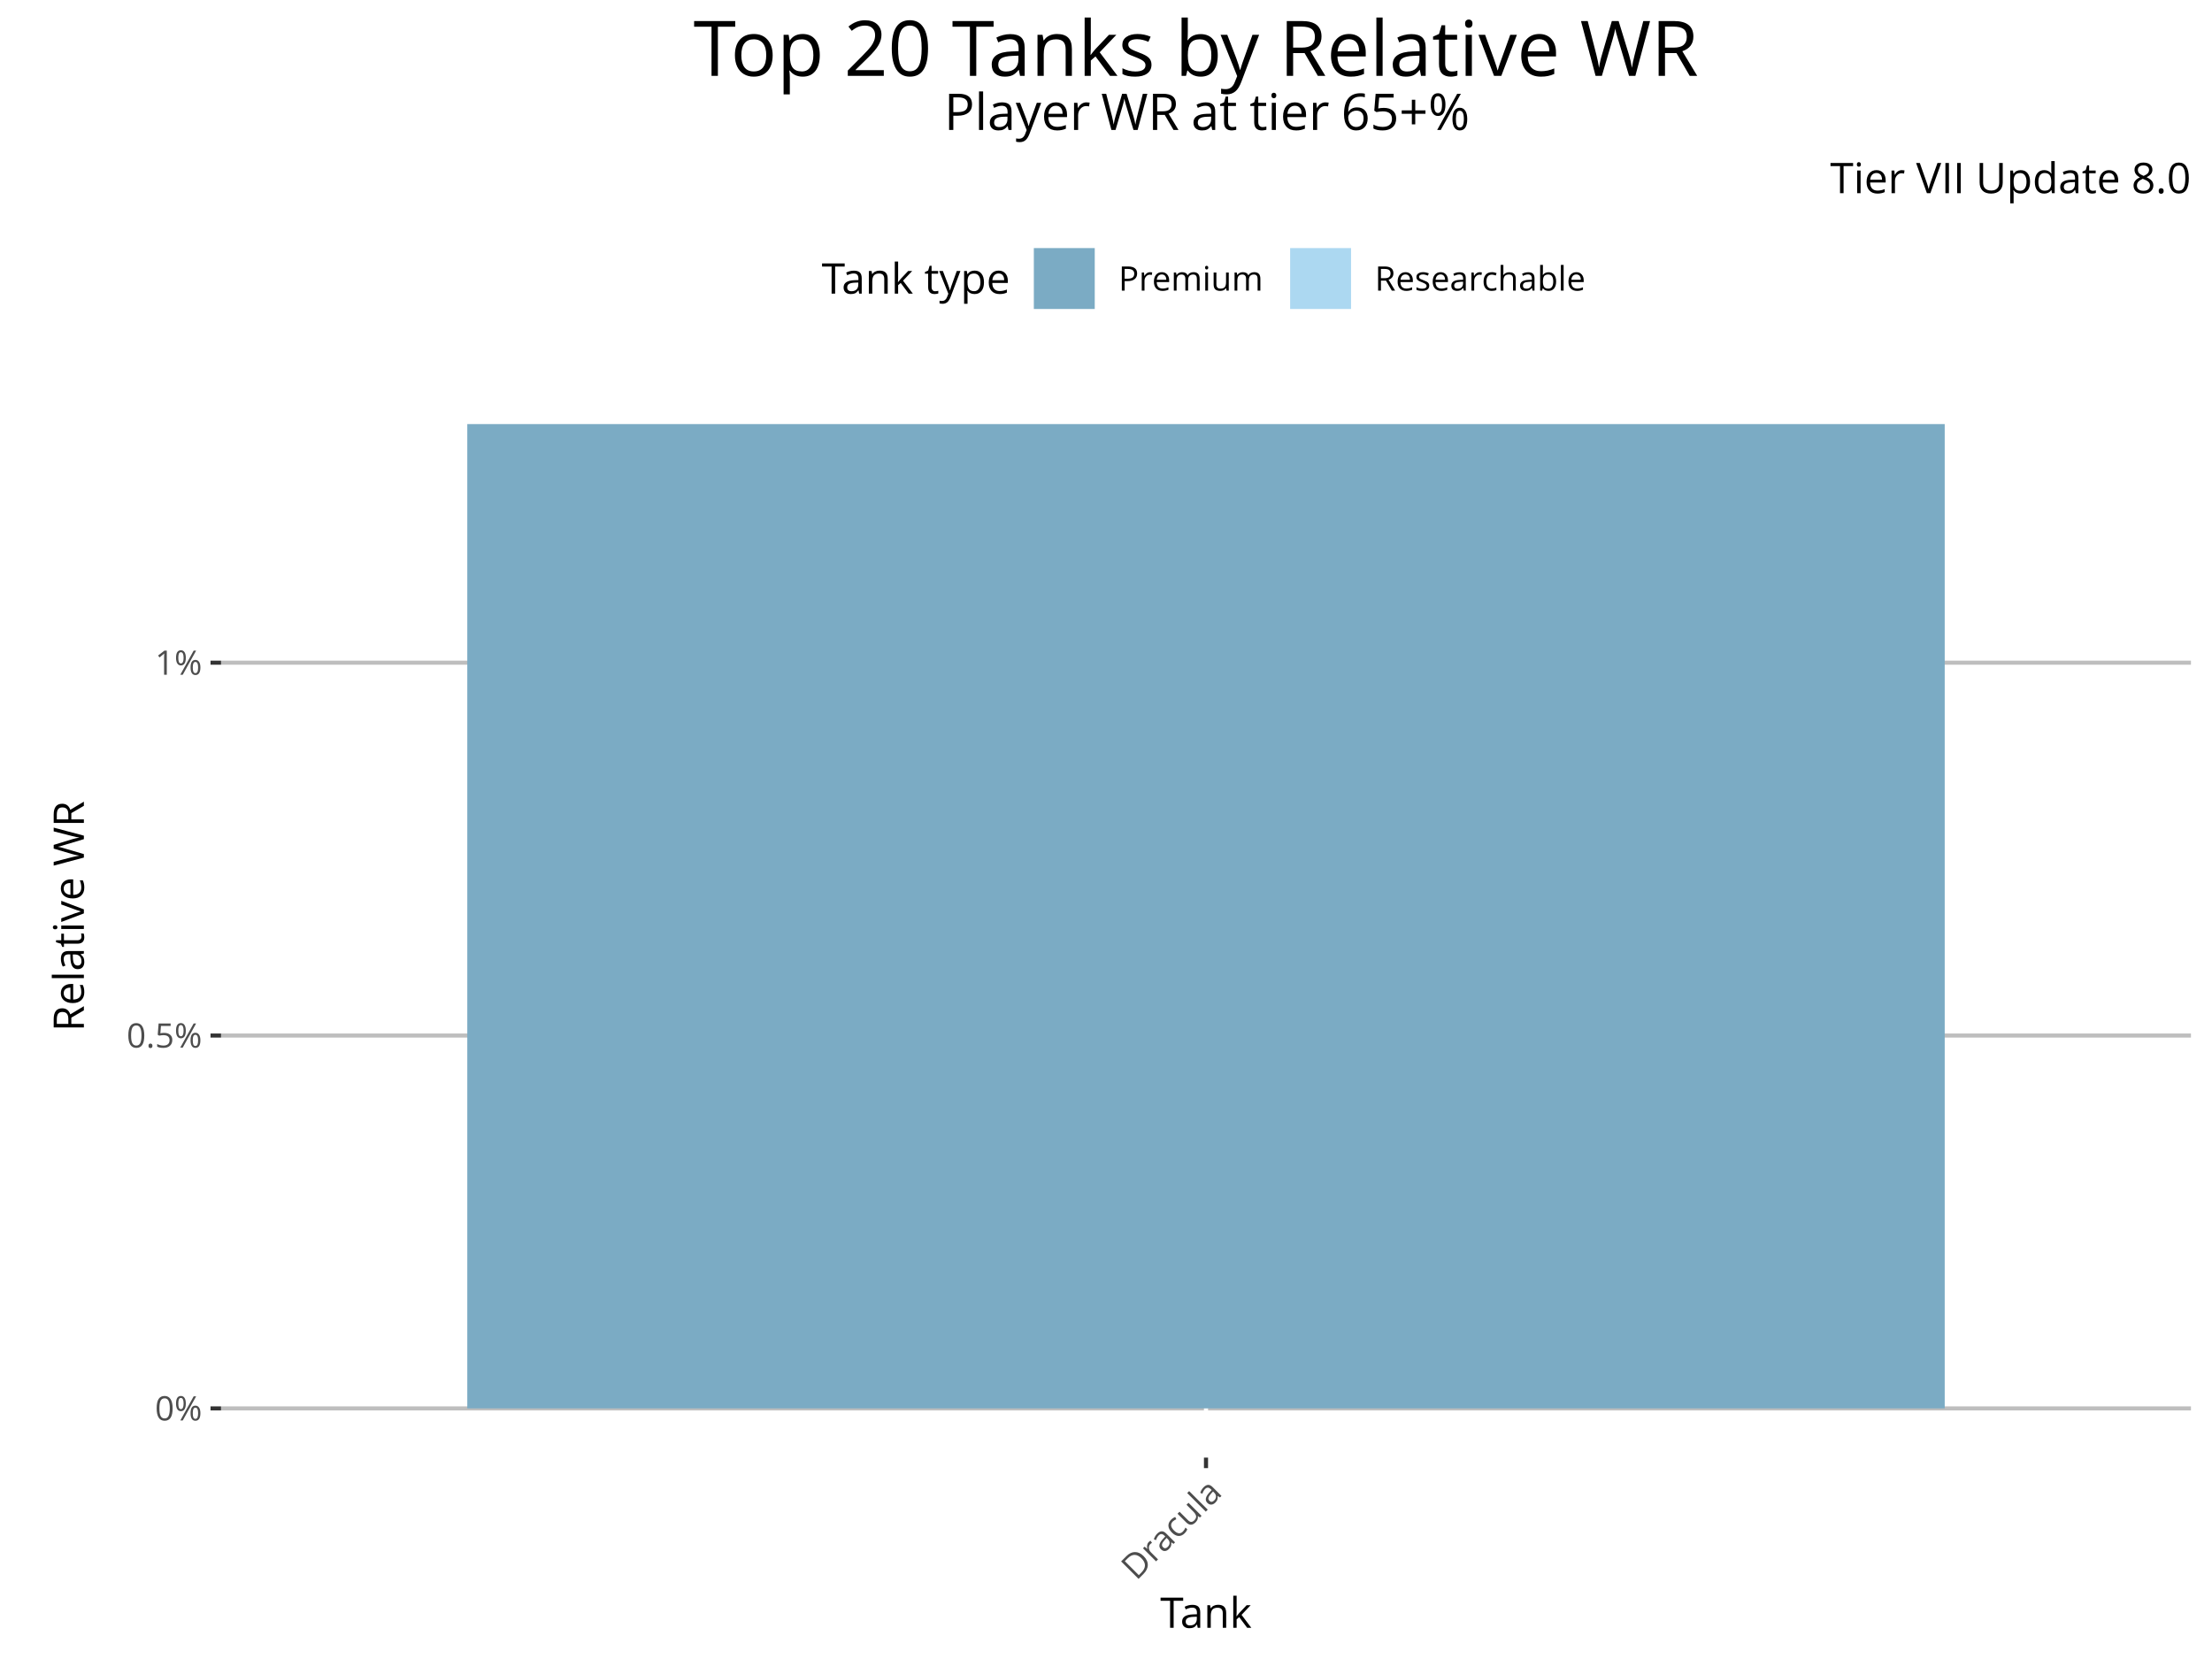
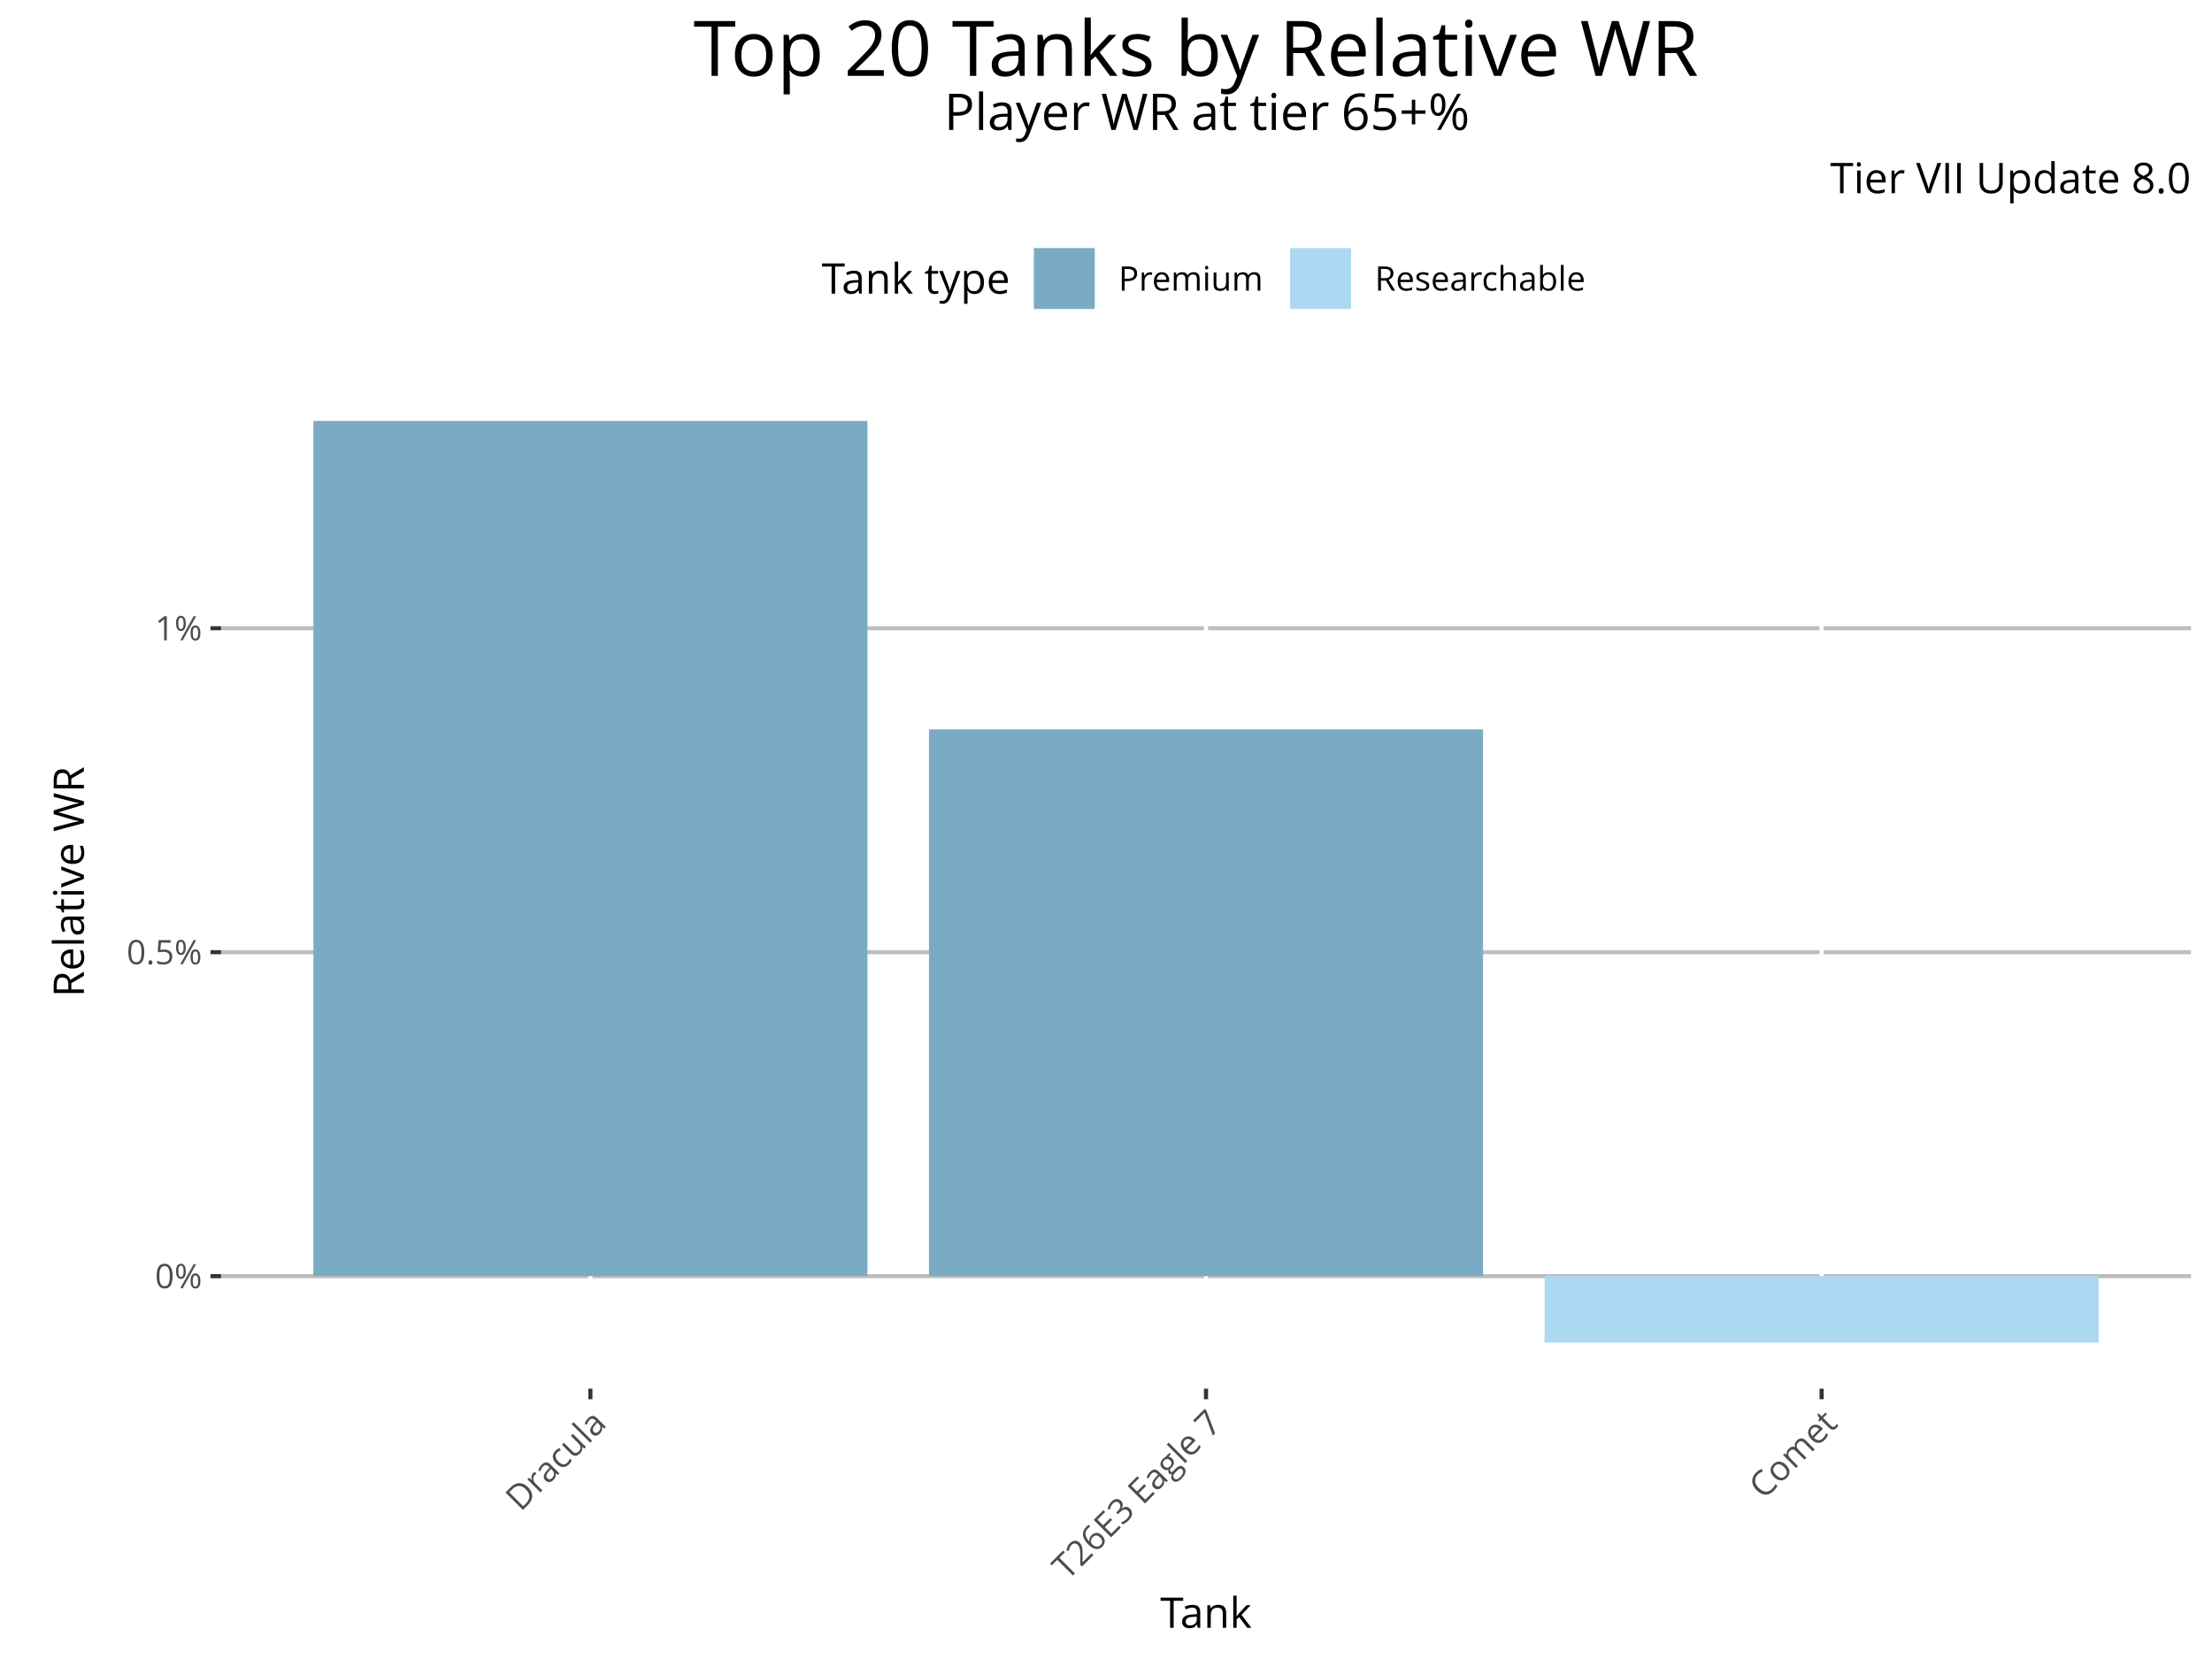
<svg xmlns="http://www.w3.org/2000/svg" class="svglite" width="576.00pt" height="432.00pt" viewBox="0 0 576.00 432.00">
  <defs>
    <style type="text/css">
    .svglite line, .svglite polyline, .svglite polygon, .svglite path, .svglite rect, .svglite circle {
      fill: none;
      stroke: #000000;
      stroke-linecap: round;
      stroke-linejoin: round;
      stroke-miterlimit: 10.00;
    }
  </style>
  </defs>
  <rect width="100%" height="100%" style="stroke: none; fill: #FFFFFF;" />
  <defs>
    <clipPath id="cpMC4wMHw1NzYuMDB8MC4wMHw0MzIuMDA=">
      <rect x="0.00" y="0.00" width="576.00" height="432.00" />
    </clipPath>
  </defs>
  <g clip-path="url(#cpMC4wMHw1NzYuMDB8MC4wMHw0MzIuMDA=)">
    <rect x="0.00" y="0" width="576.00" height="432.00" style="stroke-width: 1.07; stroke: #FFFFFF; fill: #FFFFFF;" />
  </g>
  <defs>
-     <clipPath id="cpNTcuNTZ8NTcwLjUyfDk3LjYxfDM3OS41Ng==">
-       <rect x="57.56" y="97.61" width="512.96" height="281.95" />
+     <clipPath id="cpNTcuNTZ8NTcwLjUyfDk3LjYxfDM2MS42MQ==">
+       <rect x="57.56" y="97.61" width="512.96" height="264.00" />
    </clipPath>
  </defs>
-   <g clip-path="url(#cpNTcuNTZ8NTcwLjUyfDk3LjYxfDM3OS41Ng==)">
-     <rect x="57.56" y="97.61" width="512.96" height="281.95" style="stroke-width: 1.07; stroke: none;" />
-     <polyline points="57.56,318.20 570.52,318.20 " style="stroke-width: 0.53; stroke: #FFFFFF; stroke-linecap: butt;" />
-     <polyline points="57.56,221.11 570.52,221.11 " style="stroke-width: 0.53; stroke: #FFFFFF; stroke-linecap: butt;" />
-     <polyline points="57.56,124.01 570.52,124.01 " style="stroke-width: 0.53; stroke: #FFFFFF; stroke-linecap: butt;" />
-     <polyline points="57.56,366.74 570.52,366.74 " style="stroke-width: 1.07; stroke: #BEBEBE; stroke-linecap: butt;" />
-     <polyline points="57.56,269.65 570.52,269.65 " style="stroke-width: 1.07; stroke: #BEBEBE; stroke-linecap: butt;" />
-     <polyline points="57.56,172.56 570.52,172.56 " style="stroke-width: 1.07; stroke: #BEBEBE; stroke-linecap: butt;" />
-     <polyline points="314.04,379.56 314.04,97.61 " style="stroke-width: 1.07; stroke: #FFFFFF; stroke-linecap: butt;" />
-     <rect x="121.68" y="110.43" width="384.72" height="256.31" style="stroke-width: 1.07; stroke: none; stroke-linecap: square; stroke-linejoin: miter; fill: #7BABC4;" />
+   <g clip-path="url(#cpNTcuNTZ8NTcwLjUyfDk3LjYxfDM2MS42MQ==)">
+     <rect x="57.56" y="97.61" width="512.96" height="264.00" style="stroke-width: 1.07; stroke: none;" />
+     <polyline points="57.56,290.13 570.52,290.13 " style="stroke-width: 0.53; stroke: #FFFFFF; stroke-linecap: butt;" />
+     <polyline points="57.56,205.77 570.52,205.77 " style="stroke-width: 0.53; stroke: #FFFFFF; stroke-linecap: butt;" />
+     <polyline points="57.56,121.42 570.52,121.42 " style="stroke-width: 0.53; stroke: #FFFFFF; stroke-linecap: butt;" />
+     <polyline points="57.56,332.31 570.52,332.31 " style="stroke-width: 1.07; stroke: #BEBEBE; stroke-linecap: butt;" />
+     <polyline points="57.56,247.95 570.52,247.95 " style="stroke-width: 1.07; stroke: #BEBEBE; stroke-linecap: butt;" />
+     <polyline points="57.56,163.59 570.52,163.59 " style="stroke-width: 1.07; stroke: #BEBEBE; stroke-linecap: butt;" />
+     <polyline points="153.74,361.61 153.74,97.61 " style="stroke-width: 1.07; stroke: #FFFFFF; stroke-linecap: butt;" />
+     <polyline points="314.04,361.61 314.04,97.61 " style="stroke-width: 1.07; stroke: #FFFFFF; stroke-linecap: butt;" />
+     <polyline points="474.34,361.61 474.34,97.61 " style="stroke-width: 1.07; stroke: #FFFFFF; stroke-linecap: butt;" />
+     <rect x="81.61" y="109.61" width="144.27" height="222.69" style="stroke-width: 1.07; stroke: none; stroke-linecap: square; stroke-linejoin: miter; fill: #7BABC4;" />
+     <rect x="241.91" y="189.93" width="144.27" height="142.38" style="stroke-width: 1.07; stroke: none; stroke-linecap: square; stroke-linejoin: miter; fill: #7BABC4;" />
+     <rect x="402.21" y="332.31" width="144.27" height="17.31" style="stroke-width: 1.07; stroke: none; stroke-linecap: square; stroke-linejoin: miter; fill: #ACD8F1;" />
  </g>
  <g clip-path="url(#cpMC4wMHw1NzYuMDB8MC4wMHw0MzIuMDA=)">
-     <text x="52.63" y="369.88" text-anchor="end" style="font-size: 8.80px; fill: #4D4D4D; font-family: Open Sans;" textLength="12.28px" lengthAdjust="spacingAndGlyphs">0%</text>
-     <text x="52.63" y="272.79" text-anchor="end" style="font-size: 8.80px; fill: #4D4D4D; font-family: Open Sans;" textLength="19.65px" lengthAdjust="spacingAndGlyphs">0.5%</text>
-     <text x="52.63" y="175.70" text-anchor="end" style="font-size: 8.80px; fill: #4D4D4D; font-family: Open Sans;" textLength="12.28px" lengthAdjust="spacingAndGlyphs">1%</text>
-     <polyline points="54.82,366.74 57.56,366.74 " style="stroke-width: 1.07; stroke: #333333; stroke-linecap: butt;" />
-     <polyline points="54.82,269.65 57.56,269.65 " style="stroke-width: 1.07; stroke: #333333; stroke-linecap: butt;" />
-     <polyline points="54.82,172.56 57.56,172.56 " style="stroke-width: 1.07; stroke: #333333; stroke-linecap: butt;" />
-     <polyline points="314.04,382.30 314.04,379.56 " style="stroke-width: 1.07; stroke: #333333; stroke-linecap: butt;" />
-     <text transform="translate(318.58,389.03) rotate(-45)" text-anchor="end" style="font-size: 9.00px; fill: #4D4D4D; font-family: Open Sans;" textLength="32.14px" lengthAdjust="spacingAndGlyphs">Dracula</text>
+     <text x="52.63" y="335.45" text-anchor="end" style="font-size: 8.80px; fill: #4D4D4D; font-family: Open Sans;" textLength="12.28px" lengthAdjust="spacingAndGlyphs">0%</text>
+     <text x="52.63" y="251.09" text-anchor="end" style="font-size: 8.80px; fill: #4D4D4D; font-family: Open Sans;" textLength="19.65px" lengthAdjust="spacingAndGlyphs">0.5%</text>
+     <text x="52.63" y="166.73" text-anchor="end" style="font-size: 8.80px; fill: #4D4D4D; font-family: Open Sans;" textLength="12.28px" lengthAdjust="spacingAndGlyphs">1%</text>
+     <polyline points="54.82,332.31 57.56,332.31 " style="stroke-width: 1.07; stroke: #333333; stroke-linecap: butt;" />
+     <polyline points="54.82,247.95 57.56,247.95 " style="stroke-width: 1.07; stroke: #333333; stroke-linecap: butt;" />
+     <polyline points="54.82,163.59 57.56,163.59 " style="stroke-width: 1.07; stroke: #333333; stroke-linecap: butt;" />
+     <polyline points="153.74,364.35 153.74,361.61 " style="stroke-width: 1.07; stroke: #333333; stroke-linecap: butt;" />
+     <polyline points="314.04,364.35 314.04,361.61 " style="stroke-width: 1.07; stroke: #333333; stroke-linecap: butt;" />
+     <polyline points="474.34,364.35 474.34,361.61 " style="stroke-width: 1.07; stroke: #333333; stroke-linecap: butt;" />
+     <text transform="translate(158.28,371.08) rotate(-45)" text-anchor="end" style="font-size: 9.00px; fill: #4D4D4D; font-family: Open Sans;" textLength="32.14px" lengthAdjust="spacingAndGlyphs">Dracula</text>
+     <text transform="translate(318.58,371.08) rotate(-45)" text-anchor="end" style="font-size: 9.00px; fill: #4D4D4D; font-family: Open Sans;" textLength="57.52px" lengthAdjust="spacingAndGlyphs">T26E3 Eagle 7</text>
+     <text transform="translate(478.88,371.08) rotate(-45)" text-anchor="end" style="font-size: 9.00px; fill: #4D4D4D; font-family: Open Sans;" textLength="27.71px" lengthAdjust="spacingAndGlyphs">Comet</text>
    <text x="314.04" y="423.88" text-anchor="middle" style="font-size: 11.00px; font-family: Open Sans;" textLength="23.85px" lengthAdjust="spacingAndGlyphs">Tank</text>
-     <text transform="translate(21.84,238.59) rotate(-90)" text-anchor="middle" style="font-size: 11.00px; font-family: Open Sans;" textLength="60.07px" lengthAdjust="spacingAndGlyphs">Relative WR</text>
+     <text transform="translate(21.84,229.61) rotate(-90)" text-anchor="middle" style="font-size: 11.00px; font-family: Open Sans;" textLength="60.07px" lengthAdjust="spacingAndGlyphs">Relative WR</text>
    <rect x="208.49" y="58.42" width="211.09" height="28.24" style="stroke-width: 1.07; stroke: none; fill: #FFFFFF;" />
    <text x="213.97" y="76.46" style="font-size: 11.00px; font-family: Open Sans;" textLength="49.05px" lengthAdjust="spacingAndGlyphs">Tank type</text>
    <rect x="268.50" y="63.90" width="17.28" height="17.28" style="stroke-width: 1.07; stroke: none;" />
    <rect x="269.21" y="64.60" width="15.86" height="15.86" style="stroke-width: 1.07; stroke: none; stroke-linecap: square; stroke-linejoin: miter; fill: #7BABC4;" />
    <rect x="335.24" y="63.90" width="17.28" height="17.28" style="stroke-width: 1.07; stroke: none;" />
    <rect x="335.95" y="64.60" width="15.86" height="15.86" style="stroke-width: 1.07; stroke: none; stroke-linecap: square; stroke-linejoin: miter; fill: #ACD8F1;" />
    <text x="291.26" y="75.67" style="font-size: 8.80px; font-family: Open Sans;" textLength="37.66px" lengthAdjust="spacingAndGlyphs">Premium</text>
    <text x="358.00" y="75.67" style="font-size: 8.80px; font-family: Open Sans;" textLength="54.87px" lengthAdjust="spacingAndGlyphs">Researchable</text>
    <text x="570.52" y="50.30" text-anchor="end" style="font-size: 11.00px; font-family: Open Sans;" textLength="93.95px" lengthAdjust="spacingAndGlyphs">Tier VII Update 8.0</text>
    <text x="180.58" y="19.76" style="font-size: 20.00px; font-family: Open Sans;" textLength="34.01px" lengthAdjust="spacingAndGlyphs">Top</text>
    <text x="219.78" y="19.76" style="font-size: 20.00px; font-family: Open Sans;" textLength="22.87px" lengthAdjust="spacingAndGlyphs">20</text>
    <text x="247.86" y="19.76" style="font-size: 20.00px; font-family: Open Sans;" textLength="52.91px" lengthAdjust="spacingAndGlyphs">Tanks</text>
    <text x="305.96" y="19.76" style="font-size: 20.00px; font-family: Open Sans;" textLength="21.93px" lengthAdjust="spacingAndGlyphs">by</text>
    <text x="333.10" y="19.76" style="font-size: 20.00px; font-family: Open Sans;" textLength="73.14px" lengthAdjust="spacingAndGlyphs">Relative</text>
    <text x="411.42" y="19.76" style="font-size: 20.00px; font-family: Open Sans;" textLength="30.88px" lengthAdjust="spacingAndGlyphs">WR</text>
    <text x="245.85" y="33.84" style="font-size: 13.20px; font-family: Open Sans;" textLength="38.04px" lengthAdjust="spacingAndGlyphs">Player</text>
    <text x="286.72" y="33.84" style="font-size: 13.20px; font-family: Open Sans;" textLength="20.36px" lengthAdjust="spacingAndGlyphs">WR</text>
    <text x="310.17" y="33.84" style="font-size: 13.20px; font-family: Open Sans;" textLength="12.00px" lengthAdjust="spacingAndGlyphs">at</text>
    <text x="325.37" y="33.84" style="font-size: 13.20px; font-family: Open Sans;" textLength="20.78px" lengthAdjust="spacingAndGlyphs">tier</text>
    <text x="349.23" y="33.84" style="font-size: 13.20px; font-family: Open Sans;" textLength="33.49px" lengthAdjust="spacingAndGlyphs">65+%</text>
  </g>
</svg>
